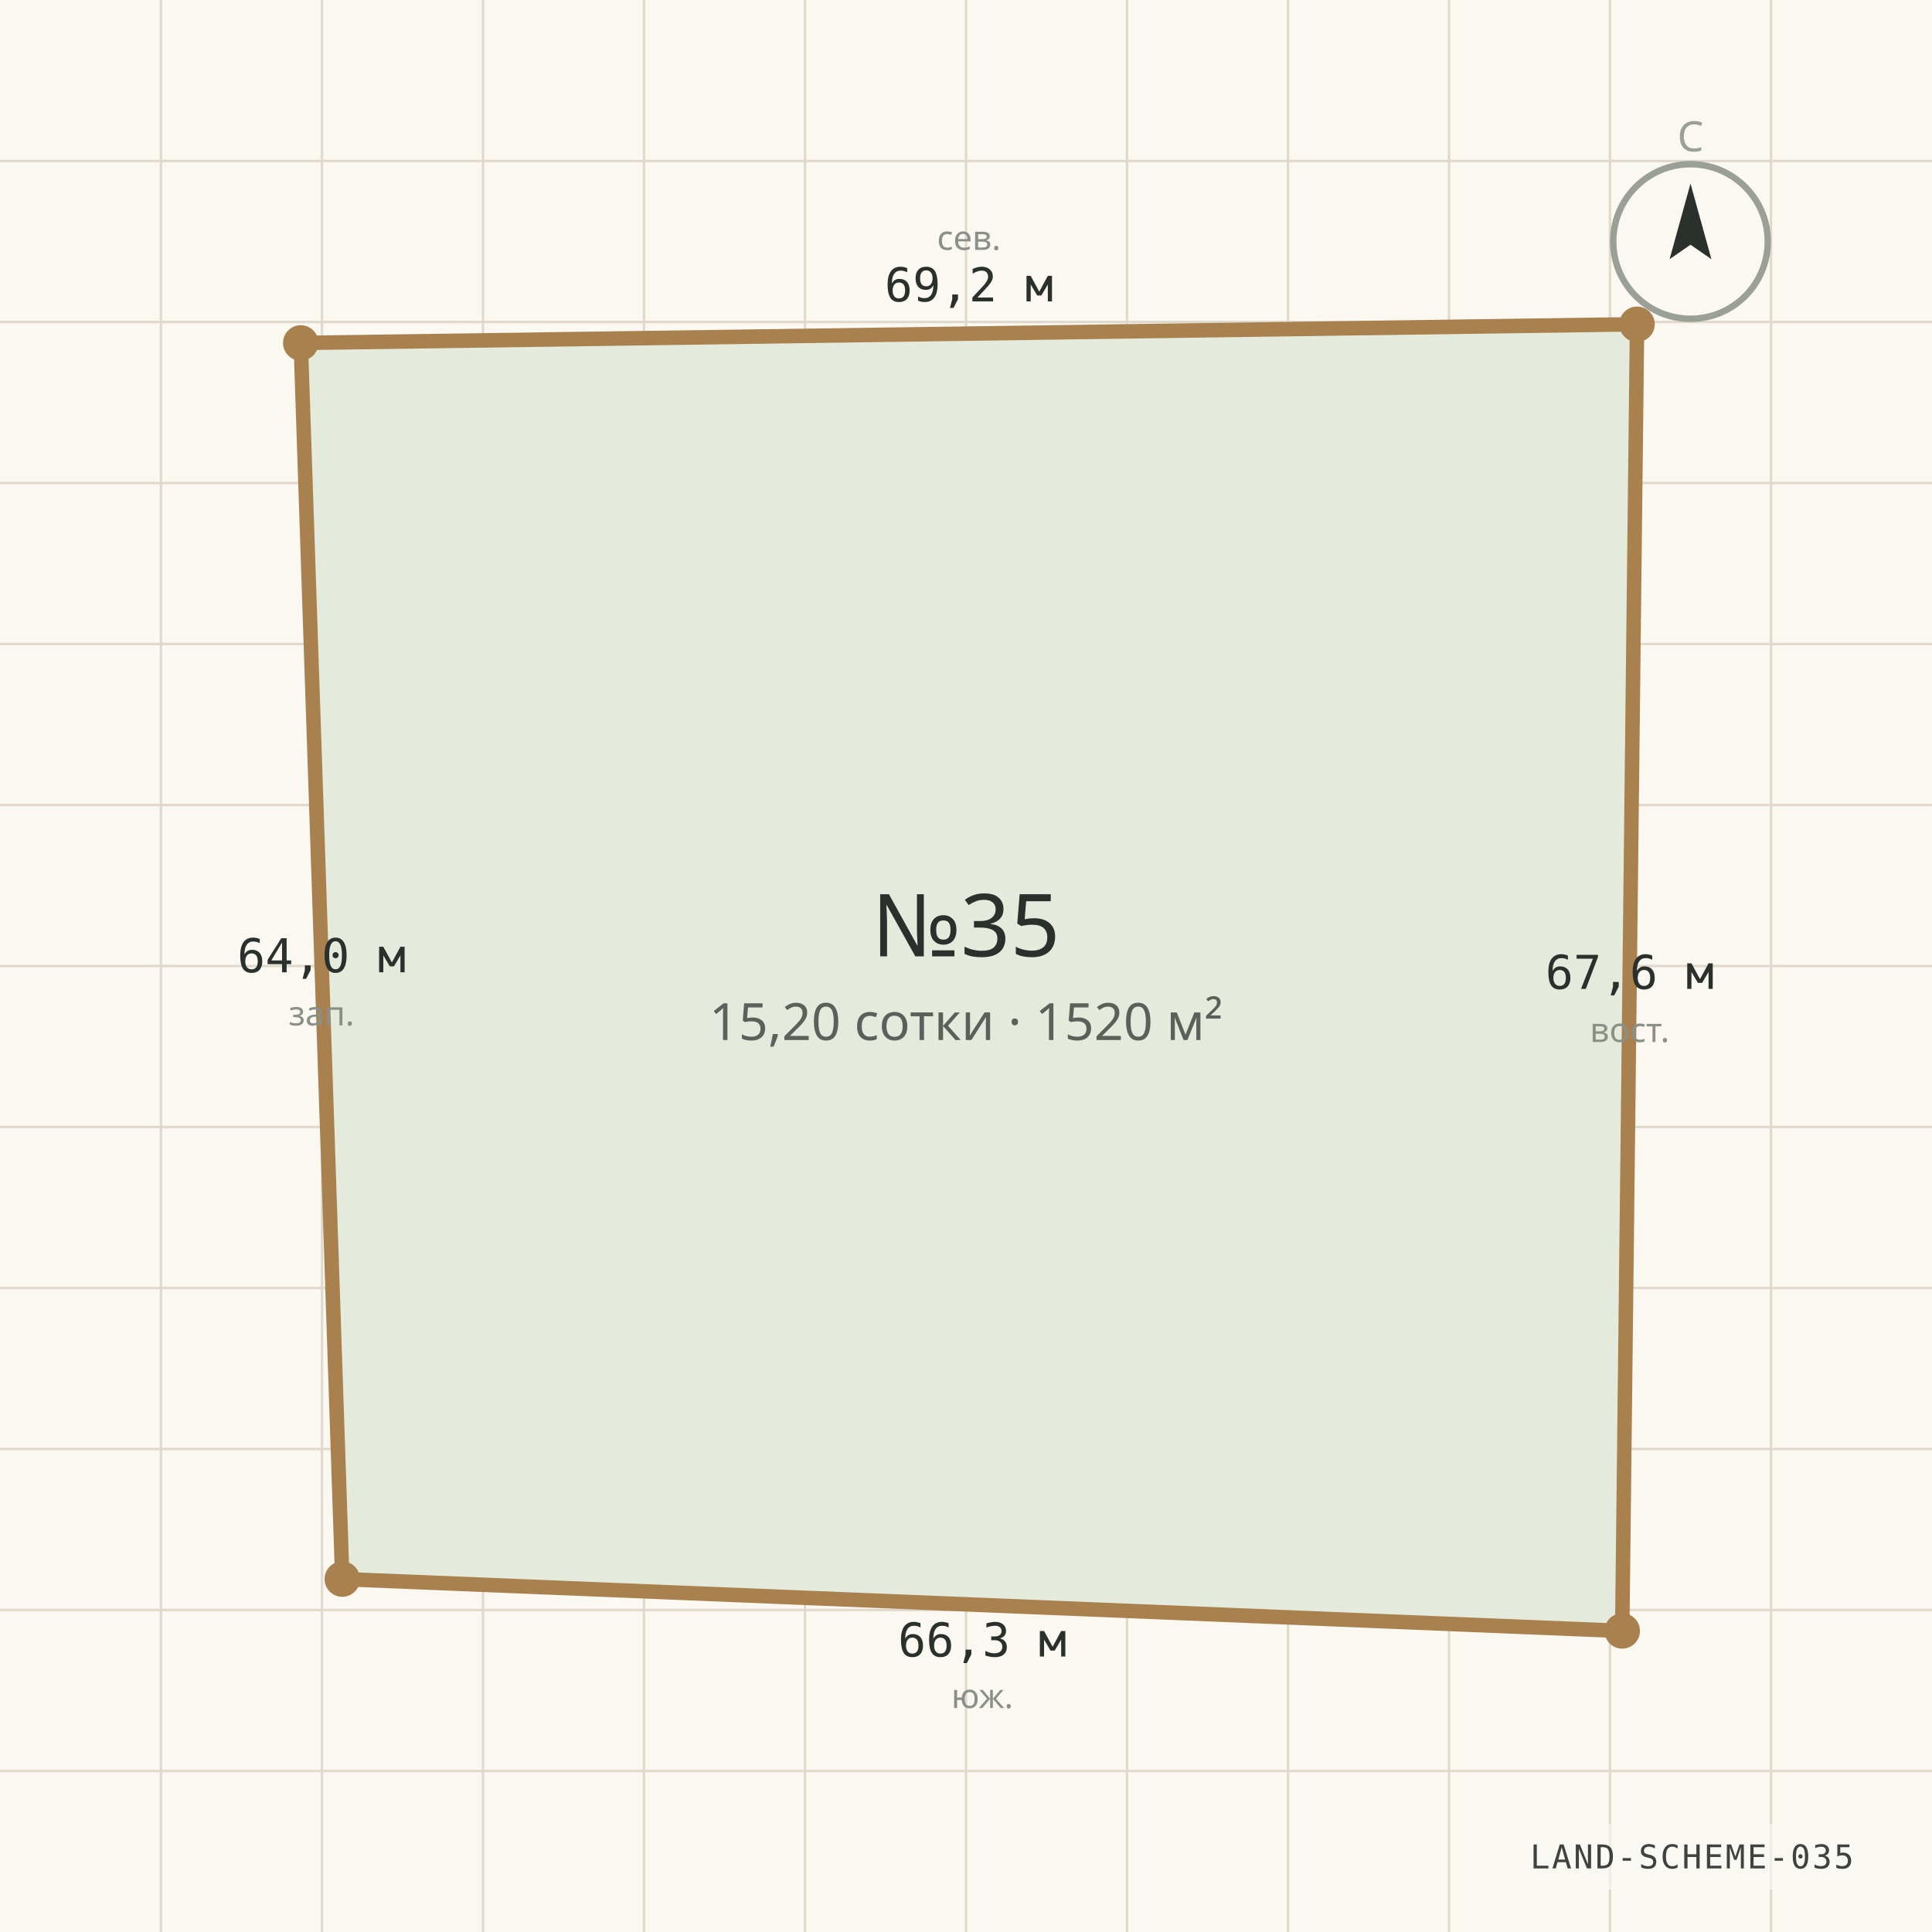
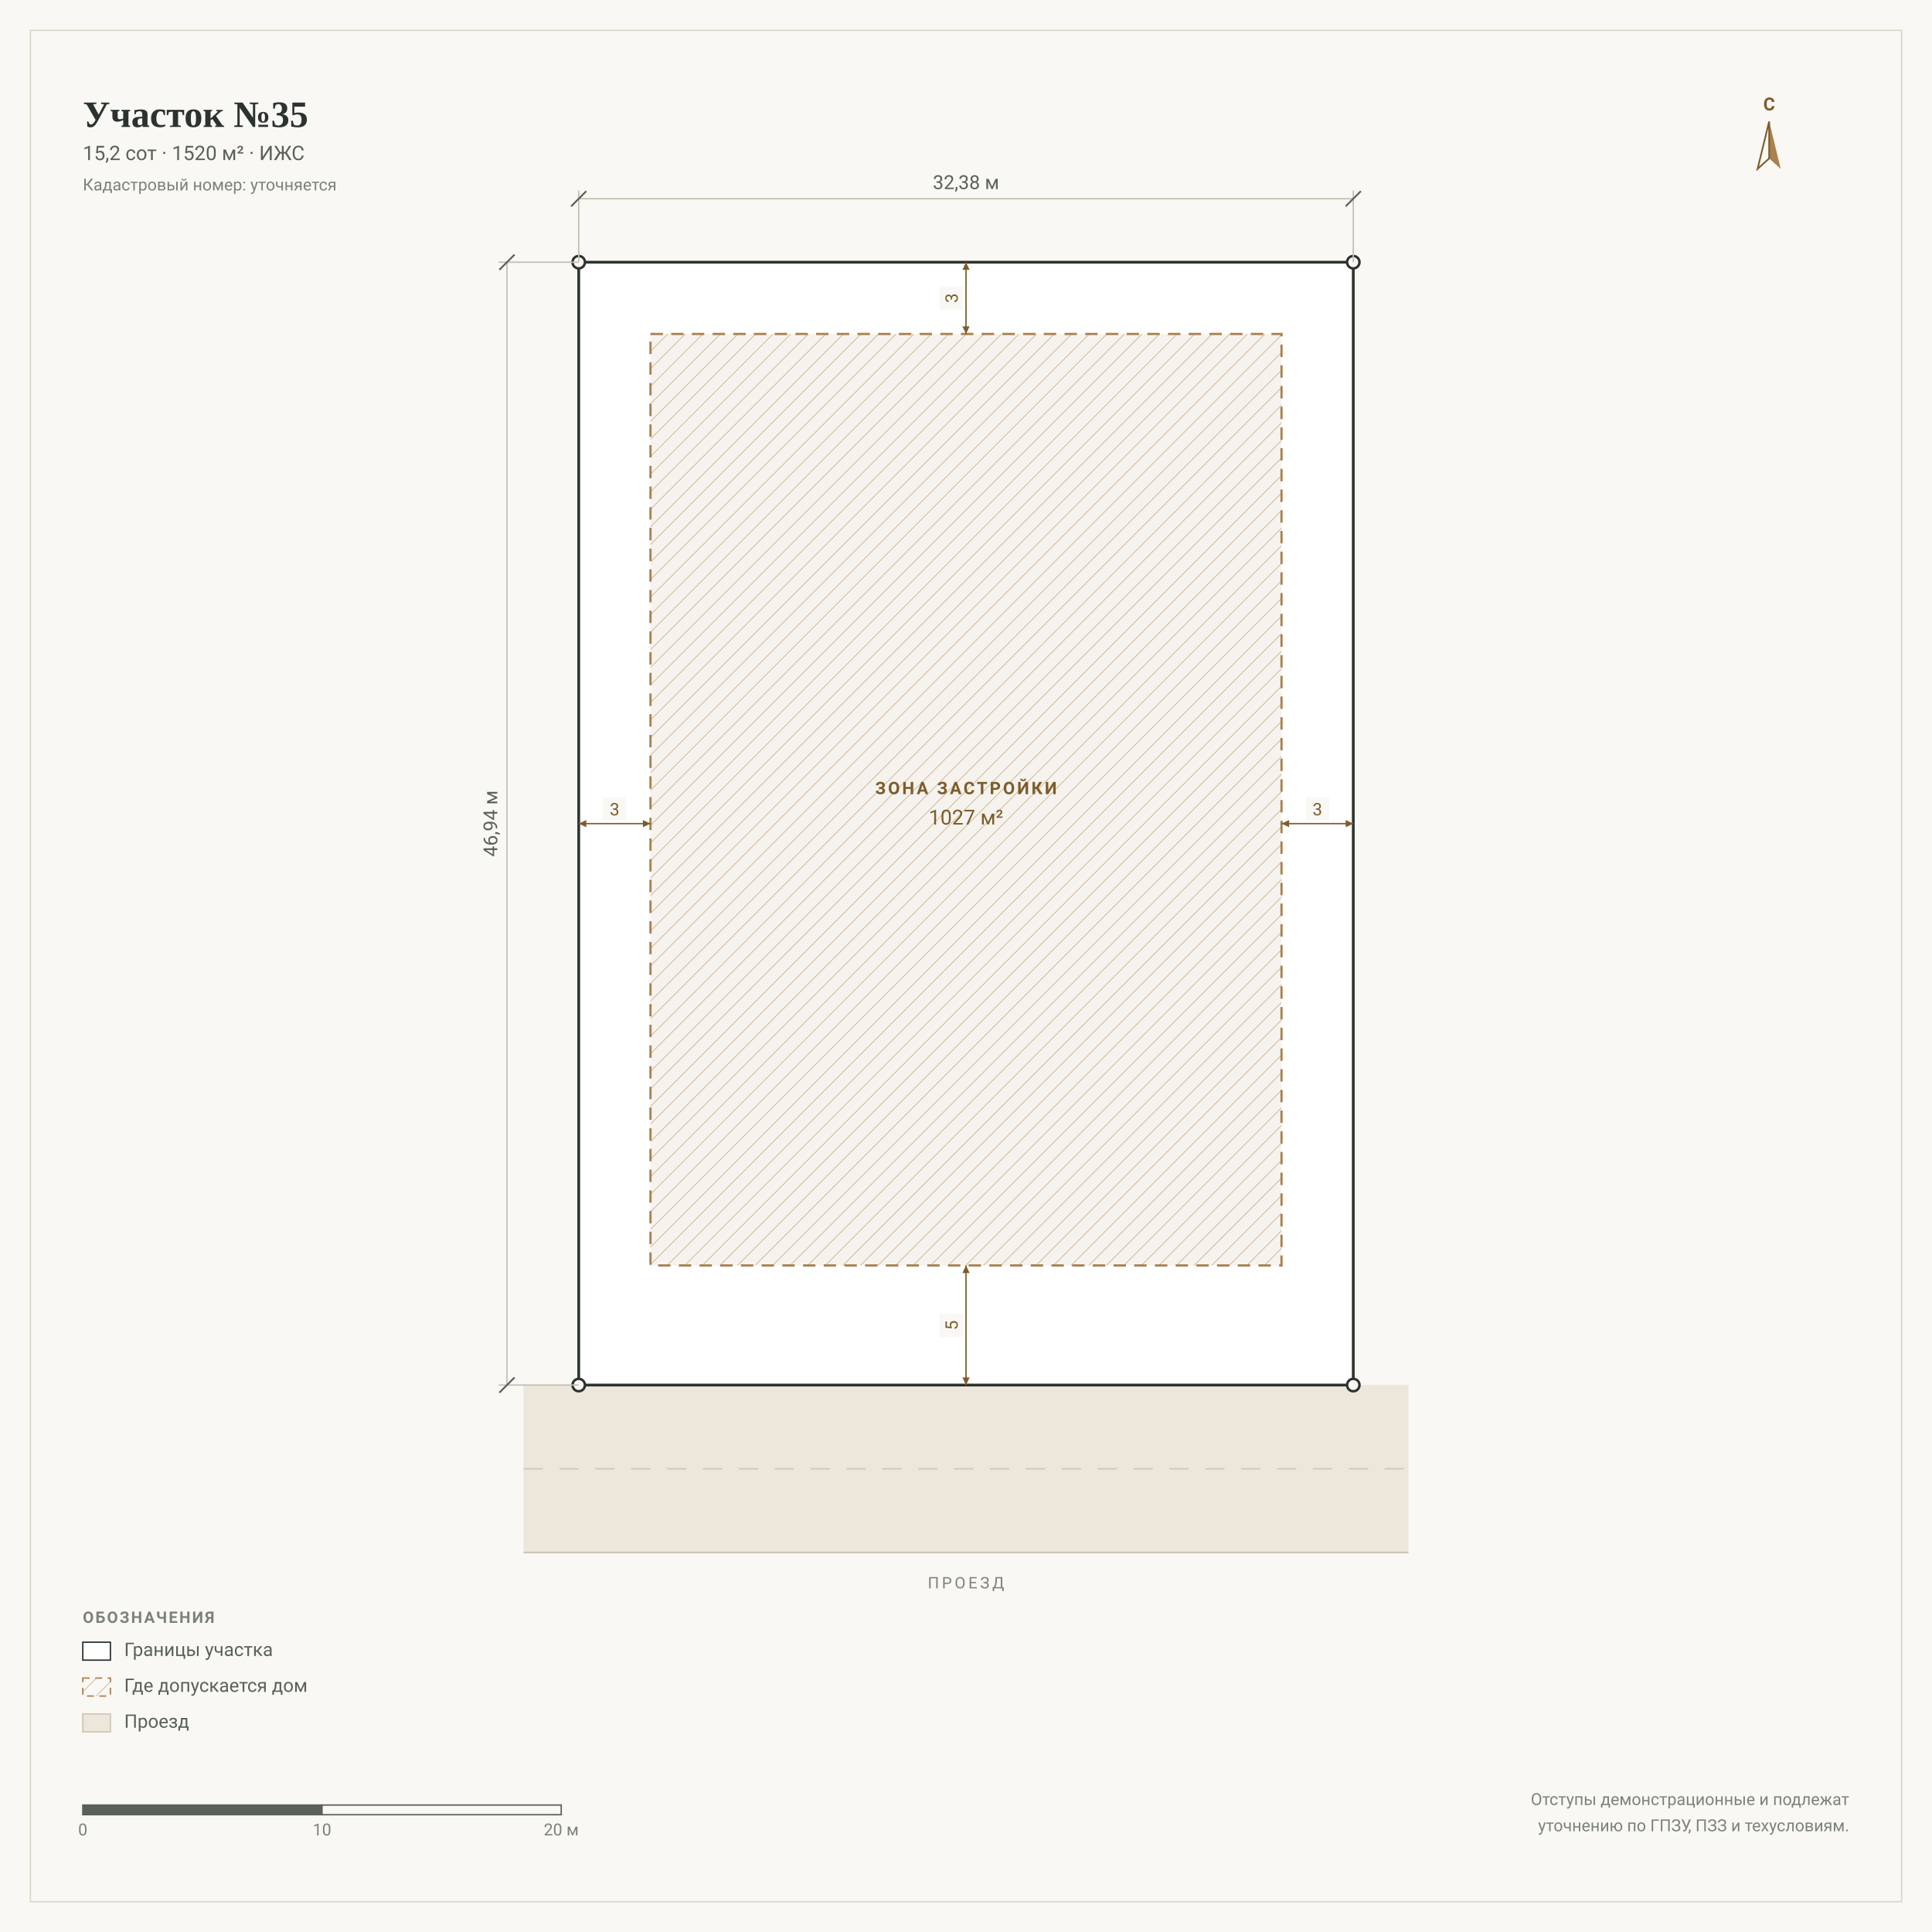
- <svg xmlns="http://www.w3.org/2000/svg" viewBox="0 0 1200 1200" width="1200" height="1200" role="img" aria-label="Схема границ участка №35" preserveAspectRatio="xMidYMid slice">
-   <rect width="1200" height="1200" fill="#FBF8F2" />
-   <g stroke="#E0D9CB" stroke-width="1.5">
-     <line x1="0" y1="100.0" x2="1200" y2="100.0" />
-     <line x1="100.0" y1="0" x2="100.0" y2="1200" />
-     <line x1="0" y1="200.0" x2="1200" y2="200.0" />
-     <line x1="200.0" y1="0" x2="200.0" y2="1200" />
-     <line x1="0" y1="300.0" x2="1200" y2="300.0" />
-     <line x1="300.0" y1="0" x2="300.0" y2="1200" />
-     <line x1="0" y1="400.0" x2="1200" y2="400.0" />
-     <line x1="400.0" y1="0" x2="400.0" y2="1200" />
-     <line x1="0" y1="500.0" x2="1200" y2="500.0" />
-     <line x1="500.0" y1="0" x2="500.0" y2="1200" />
-     <line x1="0" y1="600.0" x2="1200" y2="600.0" />
-     <line x1="600.0" y1="0" x2="600.0" y2="1200" />
-     <line x1="0" y1="700.0" x2="1200" y2="700.0" />
-     <line x1="700.0" y1="0" x2="700.0" y2="1200" />
-     <line x1="0" y1="800.0" x2="1200" y2="800.0" />
-     <line x1="800.0" y1="0" x2="800.0" y2="1200" />
-     <line x1="0" y1="900.0" x2="1200" y2="900.0" />
-     <line x1="900.0" y1="0" x2="900.0" y2="1200" />
-     <line x1="0" y1="1000.0" x2="1200" y2="1000.0" />
-     <line x1="1000.0" y1="0" x2="1000.0" y2="1200" />
-     <line x1="0" y1="1100.0" x2="1200" y2="1100.0" />
-     <line x1="1100.0" y1="0" x2="1100.0" y2="1200" />
+ <svg xmlns="http://www.w3.org/2000/svg" viewBox="0 0 1400 1400" width="1400" height="1400" role="img" aria-label="Схема участка №35: границы, отступы и зона застройки" font-family="'TT Commons Pro',-apple-system,BlinkMacSystemFont,'Segoe UI',Roboto,'Helvetica Neue',Arial,sans-serif">
+   <defs>
+     <pattern id="h-build" patternUnits="userSpaceOnUse" width="9" height="9" patternTransform="rotate(45)">
+       <line x1="0" y1="0" x2="0" y2="9" stroke="#a8814f" stroke-width="1.1" opacity=".5" />
+     </pattern>
+     <pattern id="h-sold" patternUnits="userSpaceOnUse" width="7" height="7" patternTransform="rotate(45)">
+       <line x1="0" y1="0" x2="0" y2="7" stroke="#7c8279" stroke-width="1" opacity=".45" />
+     </pattern>
+     <pattern id="h-forest" patternUnits="userSpaceOnUse" width="14" height="14">
+       <circle cx="4" cy="4" r="1.5" fill="#9fb188" opacity=".55" />
+       <circle cx="11" cy="10" r="1.1" fill="#9fb188" opacity=".4" />
+     </pattern>
+     <pattern id="h-water" patternUnits="userSpaceOnUse" width="26" height="12">
+       <path d="M0 6q6.5 -3 13 0t13 0" fill="none" stroke="#7d939b" stroke-width="1" opacity=".35" />
+     </pattern>
+   </defs>
+   <rect width="1400" height="1400" fill="#faf8f4" />
+   <rect x="379.361" y="1003.661" width="641.277" height="121.339" fill="#ece6db" />
+   <line x1="379.361" y1="1125" x2="1020.639" y2="1125" stroke="#cfc6b6" stroke-width="1.2" />
+   <line x1="379.361" y1="1064.331" x2="1020.639" y2="1064.331" stroke="#cfc6b6" stroke-width="1" stroke-dasharray="14 12" />
+   <text x="700" y="1151" font-size="11.5" fill="#7c8279" text-anchor="middle" font-weight="400" letter-spacing="2">ПРОЕЗД</text>
+   <rect x="419.361" y="190" width="561.277" height="813.661" fill="#ffffff" stroke="#2c332e" stroke-width="2" />
+   <rect x="471.364" y="242.002" width="457.273" height="674.989" fill="#a8814f" opacity=".10" />
+   <rect x="471.364" y="242.002" width="457.273" height="674.989" fill="url(#h-build)" />
+   <rect x="471.364" y="242.002" width="457.273" height="674.989" fill="none" stroke="#a8814f" stroke-width="1.6" stroke-dasharray="9 6" />
+   <circle cx="419.361" cy="190" r="4.5" fill="#faf8f4" stroke="#2c332e" stroke-width="1.8" />
+   <circle cx="980.639" cy="190" r="4.5" fill="#faf8f4" stroke="#2c332e" stroke-width="1.8" />
+   <circle cx="419.361" cy="1003.661" r="4.5" fill="#faf8f4" stroke="#2c332e" stroke-width="1.8" />
+   <circle cx="980.639" cy="1003.661" r="4.5" fill="#faf8f4" stroke="#2c332e" stroke-width="1.8" />
+   <line x1="419.361" y1="190" x2="419.361" y2="138" stroke="#c6bfb1" stroke-width="1" />
+   <line x1="980.639" y1="190" x2="980.639" y2="138" stroke="#c6bfb1" stroke-width="1" />
+   <line x1="419.361" y1="144" x2="980.639" y2="144" stroke="#c6bfb1" stroke-width="1" />
+   <line x1="413.861" y1="149.5" x2="424.861" y2="138.5" stroke="#5a615a" stroke-width="1.3" />
+   <line x1="975.139" y1="149.5" x2="986.139" y2="138.5" stroke="#5a615a" stroke-width="1.3" />
+   <rect x="667.56" y="122.258" width="64.88" height="18.9" fill="#faf8f4" />
+   <text x="700" y="137" font-size="14" fill="#5a615a" text-anchor="middle" font-weight="400">32,38 м</text>
+   <line x1="419.361" y1="190" x2="361.361" y2="190" stroke="#c6bfb1" stroke-width="1" />
+   <line x1="419.361" y1="1003.661" x2="361.361" y2="1003.661" stroke="#c6bfb1" stroke-width="1" />
+   <line x1="367.361" y1="190" x2="367.361" y2="1003.661" stroke="#c6bfb1" stroke-width="1" />
+   <line x1="361.861" y1="195.5" x2="372.861" y2="184.5" stroke="#5a615a" stroke-width="1.3" />
+   <line x1="361.861" y1="1009.161" x2="372.861" y2="998.161" stroke="#5a615a" stroke-width="1.3" />
+   <g transform="translate(367.3613,596.8307) rotate(-90)">
+     <rect x="-32.44" y="-21.742" width="64.88" height="18.9" fill="#faf8f4" />
+     <text x="0" y="-7" font-size="14" fill="#5a615a" text-anchor="middle" font-weight="400">46,94 м</text>
  </g>
-   <polygon points="186.8,213.0 1016.8,201.4 1007.6,1013.0 212.6,980.8" fill="#E5EBDC" stroke="#A8814F" stroke-width="9" stroke-linejoin="round" />
-   <circle cx="186.8" cy="213.0" r="11" fill="#A8814F" />
-   <text x="601.8" y="187.2" text-anchor="middle" font-family="ui-monospace, Consolas, monospace" font-size="29" fill="#2A302C">69,2 м</text>
-   <text x="601.8" y="155.2" text-anchor="middle" font-family="'Segoe UI', system-ui, sans-serif" font-size="21" fill="#8A9088">сев.</text>
-   <circle cx="1016.8" cy="201.4" r="11" fill="#A8814F" />
-   <text x="1012.2" y="614.2" text-anchor="middle" font-family="ui-monospace, Consolas, monospace" font-size="29" fill="#2A302C">67,6 м</text>
-   <text x="1012.2" y="647.2" text-anchor="middle" font-family="'Segoe UI', system-ui, sans-serif" font-size="21" fill="#8A9088">вост.</text>
-   <circle cx="1007.6" cy="1013.0" r="11" fill="#A8814F" />
-   <text x="610.1" y="1028.9" text-anchor="middle" font-family="ui-monospace, Consolas, monospace" font-size="29" fill="#2A302C">66,3 м</text>
-   <text x="610.1" y="1060.9" text-anchor="middle" font-family="'Segoe UI', system-ui, sans-serif" font-size="21" fill="#8A9088">юж.</text>
-   <circle cx="212.6" cy="980.8" r="11" fill="#A8814F" />
-   <text x="199.7" y="603.9" text-anchor="middle" font-family="ui-monospace, Consolas, monospace" font-size="29" fill="#2A302C">64,0 м</text>
-   <text x="199.7" y="636.9" text-anchor="middle" font-family="'Segoe UI', system-ui, sans-serif" font-size="21" fill="#8A9088">зап.</text>
-   <text x="600" y="594" text-anchor="middle" font-family="'Segoe UI', system-ui, sans-serif" font-size="54" fill="#2A302C">№35</text>
-   <text x="600" y="646" text-anchor="middle" font-family="'Segoe UI', system-ui, sans-serif" font-size="32" fill="#5A615A">15,20 сотки · 1520 м²</text>
-   <g transform="translate(1050 150)">
-     <circle r="48" fill="none" stroke="#9AA096" stroke-width="4" />
-     <path d="M 0 -36 L 13 11 L 0 2 L -13 11 Z" fill="#2A302C" />
-     <text y="-56" text-anchor="middle" font-family="'Segoe UI', system-ui, sans-serif" font-size="26" fill="#9AA096">С</text>
+   <line x1="419.361" y1="596.831" x2="471.364" y2="596.831" stroke="#7d5c2c" stroke-width="1" />
+   <path d="M419.361 596.831 l5.5 -2.6 l0 5.2 Z" fill="#7d5c2c" />
+   <path d="M471.364 596.831 l-5.5 -2.6 l0 5.2 Z" fill="#7d5c2c" />
+   <rect x="436.862" y="577.668" width="17" height="16.875" fill="#faf8f4" />
+   <text x="445.362" y="590.831" font-size="12.5" fill="#7d5c2c" text-anchor="middle" font-weight="400">3</text>
+   <line x1="928.636" y1="596.831" x2="980.639" y2="596.831" stroke="#7d5c2c" stroke-width="1" />
+   <path d="M928.636 596.831 l5.5 -2.6 l0 5.2 Z" fill="#7d5c2c" />
+   <path d="M980.639 596.831 l-5.5 -2.6 l0 5.2 Z" fill="#7d5c2c" />
+   <rect x="946.138" y="577.668" width="17" height="16.875" fill="#faf8f4" />
+   <text x="954.638" y="590.831" font-size="12.5" fill="#7d5c2c" text-anchor="middle" font-weight="400">3</text>
+   <line x1="700" y1="190" x2="700" y2="242.002" stroke="#7d5c2c" stroke-width="1" />
+   <path d="M700 190 l-2.6 5.5 l5.2 0 Z" fill="#7d5c2c" />
+   <path d="M700 242.002 l-2.6 -5.5 l5.2 0 Z" fill="#7d5c2c" />
+   <g transform="translate(700,216.0011) rotate(-90)">
+     <rect x="-8.5" y="-19.163" width="17" height="16.875" fill="#faf8f4" />
+     <text x="0" y="-6" font-size="12.5" fill="#7d5c2c" text-anchor="middle" font-weight="400">3</text>
  </g>
-   <g font-family="ui-monospace, 'Cascadia Mono', Consolas, monospace" opacity="0.9">
-     <rect x="928.2" y="1132.8" width="245.4" height="40.8" rx="20.4" fill="rgba(250,248,244,0.72)" />
-     <text x="1050.9" y="1160.5" text-anchor="middle" fill="#2A302C" font-size="20.4" letter-spacing="1.2">LAND-SCHEME-035</text>
+   <line x1="700" y1="916.991" x2="700" y2="1003.661" stroke="#7d5c2c" stroke-width="1" />
+   <path d="M700 916.991 l-2.6 5.5 l5.2 0 Z" fill="#7d5c2c" />
+   <path d="M700 1003.661 l-2.6 -5.5 l5.2 0 Z" fill="#7d5c2c" />
+   <g transform="translate(700,960.3263) rotate(-90)">
+     <rect x="-8.5" y="-19.163" width="17" height="16.875" fill="#faf8f4" />
+     <text x="0" y="-6" font-size="12.5" fill="#7d5c2c" text-anchor="middle" font-weight="400">5</text>
  </g>
+   <text x="700" y="575.497" font-size="12.5" fill="#7d5c2c" text-anchor="middle" font-weight="700" letter-spacing="1.6">ЗОНА ЗАСТРОЙКИ</text>
+   <text x="700" y="597.497" font-size="15" fill="#7d5c2c" text-anchor="middle" font-weight="400">1027 м²</text>
+   <rect x="22" y="22" width="1356" height="1356" fill="none" stroke="#ddd6c9" stroke-width="1" />
+   <text x="60" y="92" font-size="27" fill="#2c332e" text-anchor="start" font-weight="600" font-family="'TT Ramillas','Playfair Display',Georgia,'Times New Roman',serif">Участок №35</text>
+   <text x="60" y="116" font-size="14.5" fill="#5a615a" text-anchor="start" font-weight="400">15,2 сот · 1520 м² · ИЖС</text>
+   <text x="60" y="138" font-size="12" fill="#7c8279" text-anchor="start" font-weight="400">Кадастровый номер: уточняется</text>
+   <g transform="translate(1282,108)">
+     <path d="M0 -20 L8.4 14.4 L0 6.8 Z" fill="#a8814f" />
+     <path d="M0 -20 L-8.4 14.4 L0 6.8 Z" fill="none" stroke="#7d5c2c" stroke-width="1.2" />
+     <text x="0" y="-28" font-size="13" fill="#7d5c2c" text-anchor="middle" font-weight="700" letter-spacing="0.5">С</text>
+   </g>
+   <text x="60" y="1176" font-size="11.5" fill="#7c8279" text-anchor="start" font-weight="600" letter-spacing="1.2">ОБОЗНАЧЕНИЯ</text>
+   <rect x="60" y="1190" width="20" height="13" fill="#ffffff" stroke="#2c332e" stroke-width="1" />
+   <text x="90" y="1200" font-size="13.5" fill="#5a615a" text-anchor="start" font-weight="400">Границы участка</text>
+   <rect x="60" y="1216" width="20" height="13" fill="none" stroke="#a8814f" stroke-width="1" stroke-dasharray="5 4" />
+   <rect x="60" y="1216" width="20" height="13" fill="url(#h-build)" />
+   <text x="90" y="1226" font-size="13.5" fill="#5a615a" text-anchor="start" font-weight="400">Где допускается дом</text>
+   <rect x="60" y="1242" width="20" height="13" fill="#ece6db" stroke="#cfc6b6" stroke-width="1" />
+   <text x="90" y="1252" font-size="13.5" fill="#5a615a" text-anchor="start" font-weight="400">Проезд</text>
+   <rect x="60" y="1308" width="173.341" height="7" fill="#5a615a" stroke="#5a615a" stroke-width="1" />
+   <rect x="233.341" y="1308" width="173.341" height="7" fill="#faf8f4" stroke="#5a615a" stroke-width="1" />
+   <text x="60" y="1330" font-size="12" fill="#7c8279" text-anchor="middle" font-weight="400">0</text>
+   <text x="233.341" y="1330" font-size="12" fill="#7c8279" text-anchor="middle" font-weight="400">10</text>
+   <text x="406.681" y="1330" font-size="12" fill="#7c8279" text-anchor="middle" font-weight="400">20 м</text>
+   <text x="1340" y="1308" font-size="12" fill="#7c8279" text-anchor="end" font-weight="400">Отступы демонстрационные и подлежат</text>
+   <text x="1340" y="1327" font-size="12" fill="#7c8279" text-anchor="end" font-weight="400">уточнению по ГПЗУ, ПЗЗ и техусловиям.</text>
</svg>
